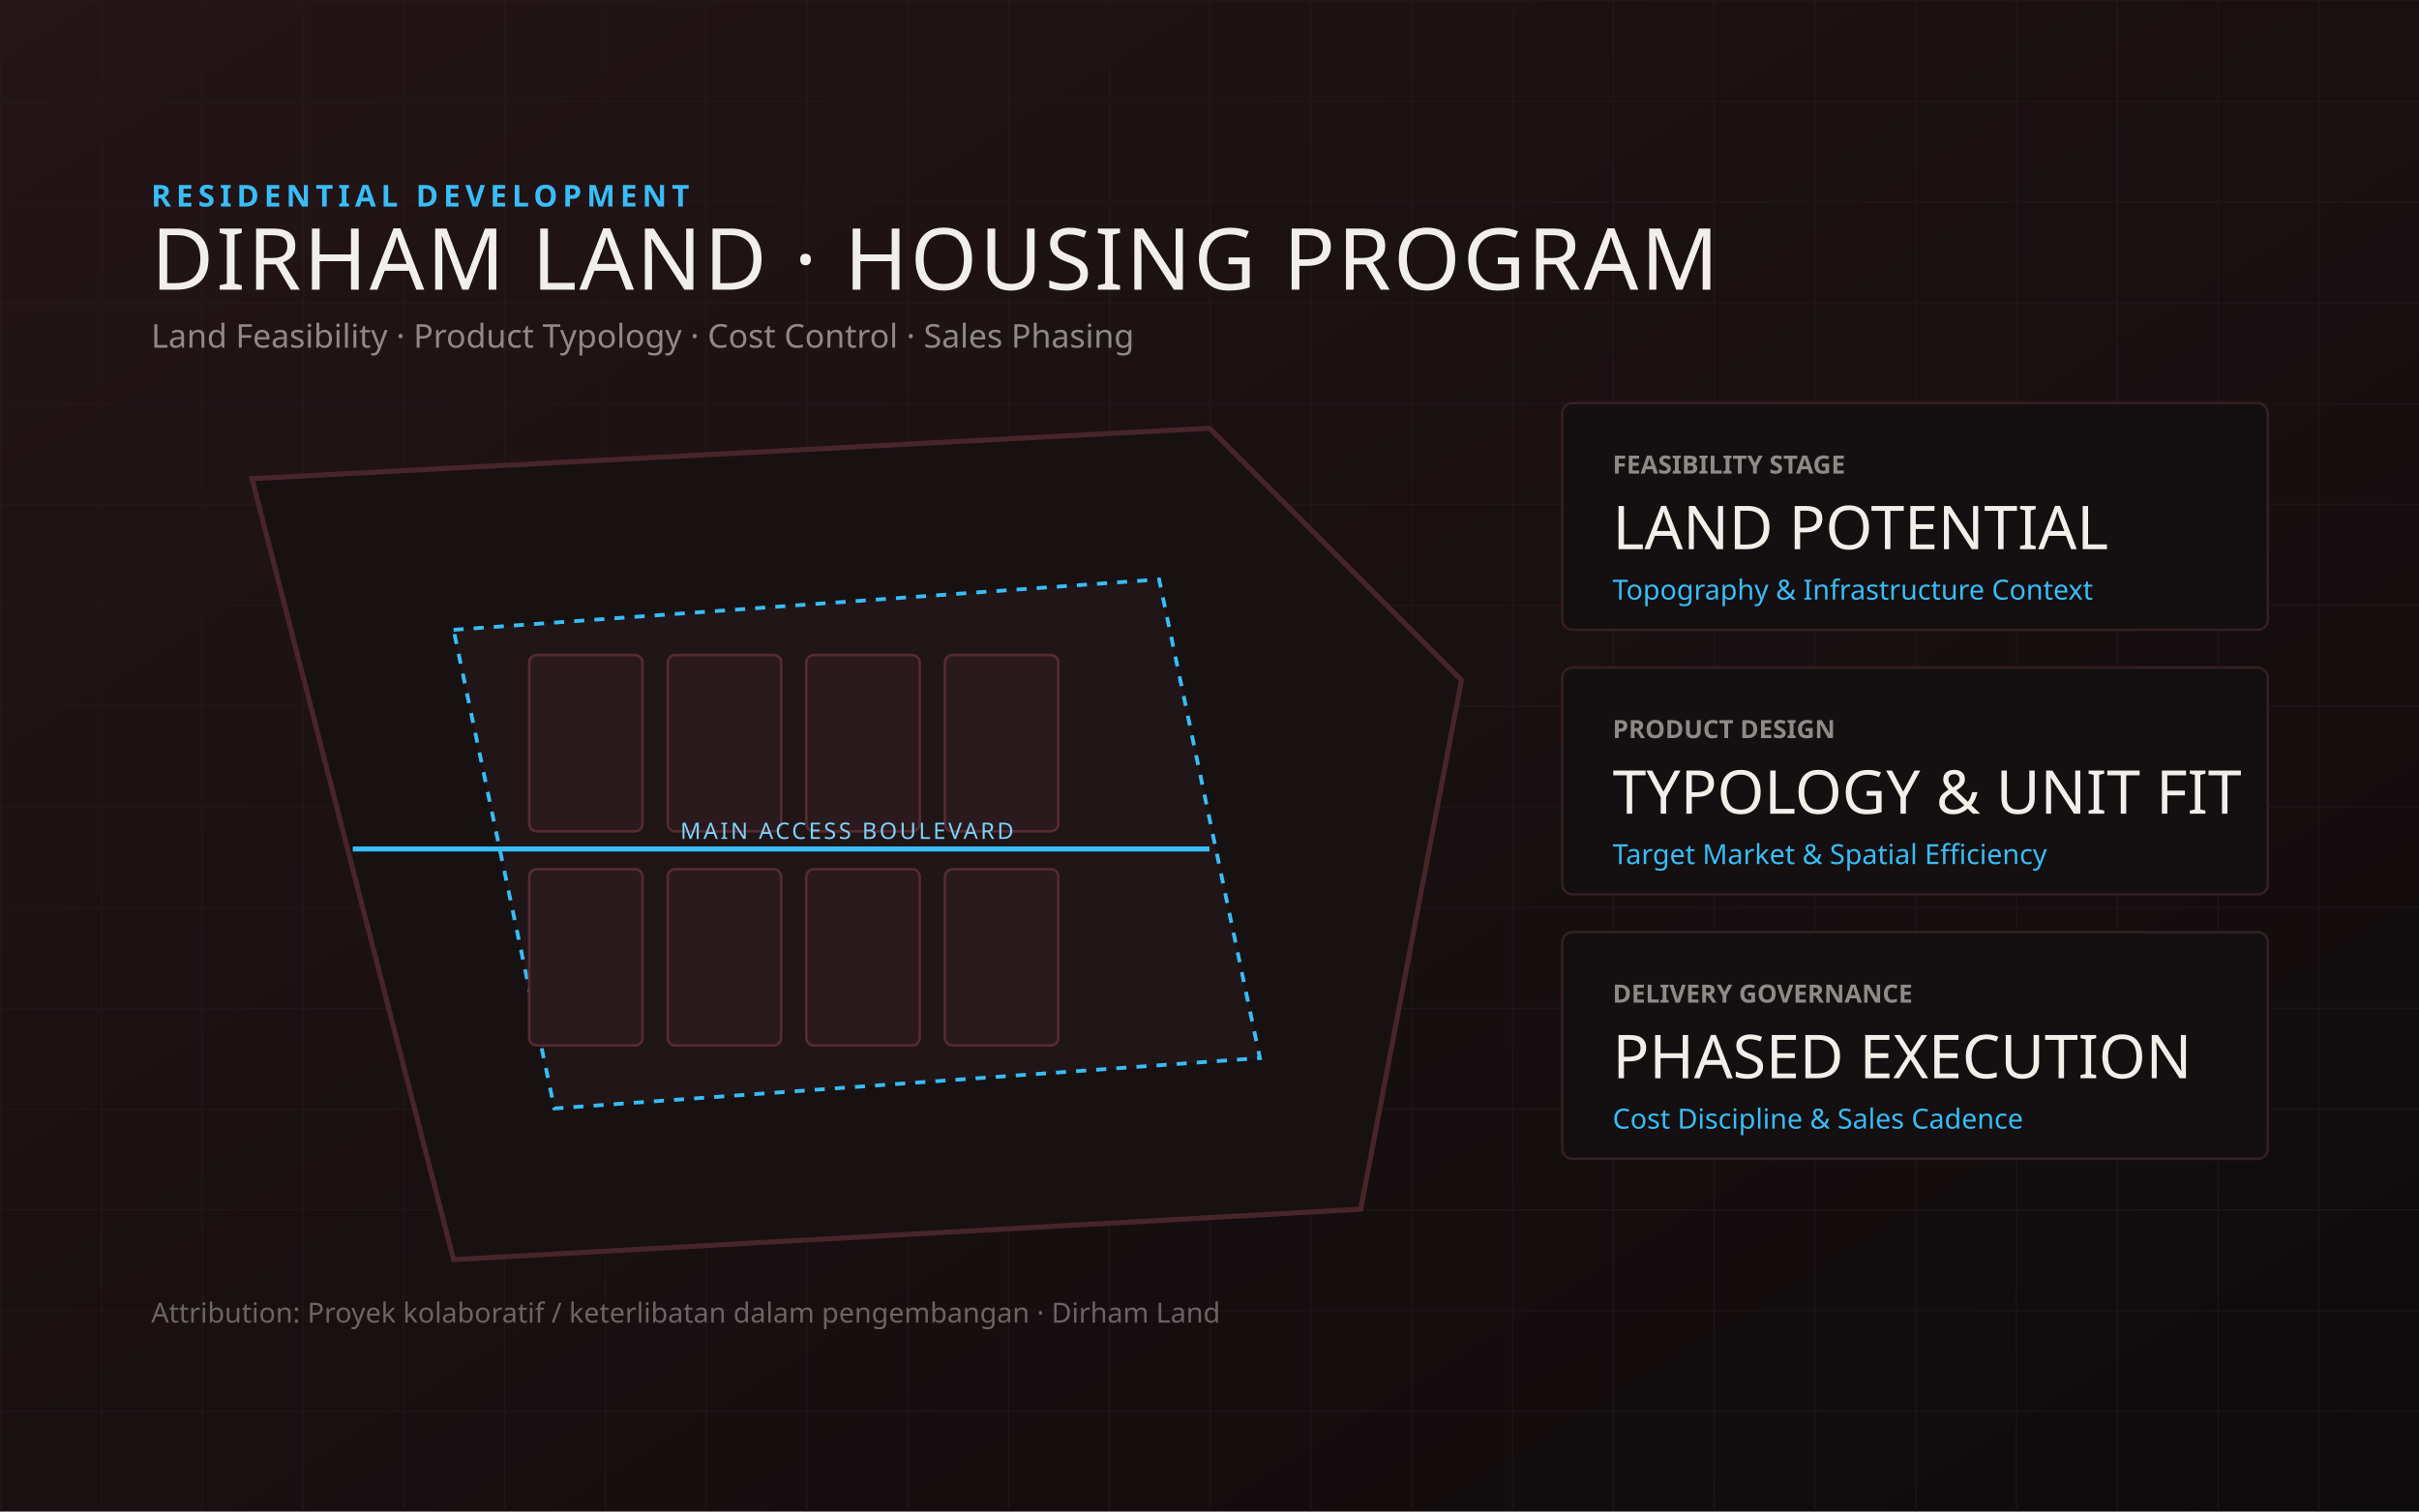
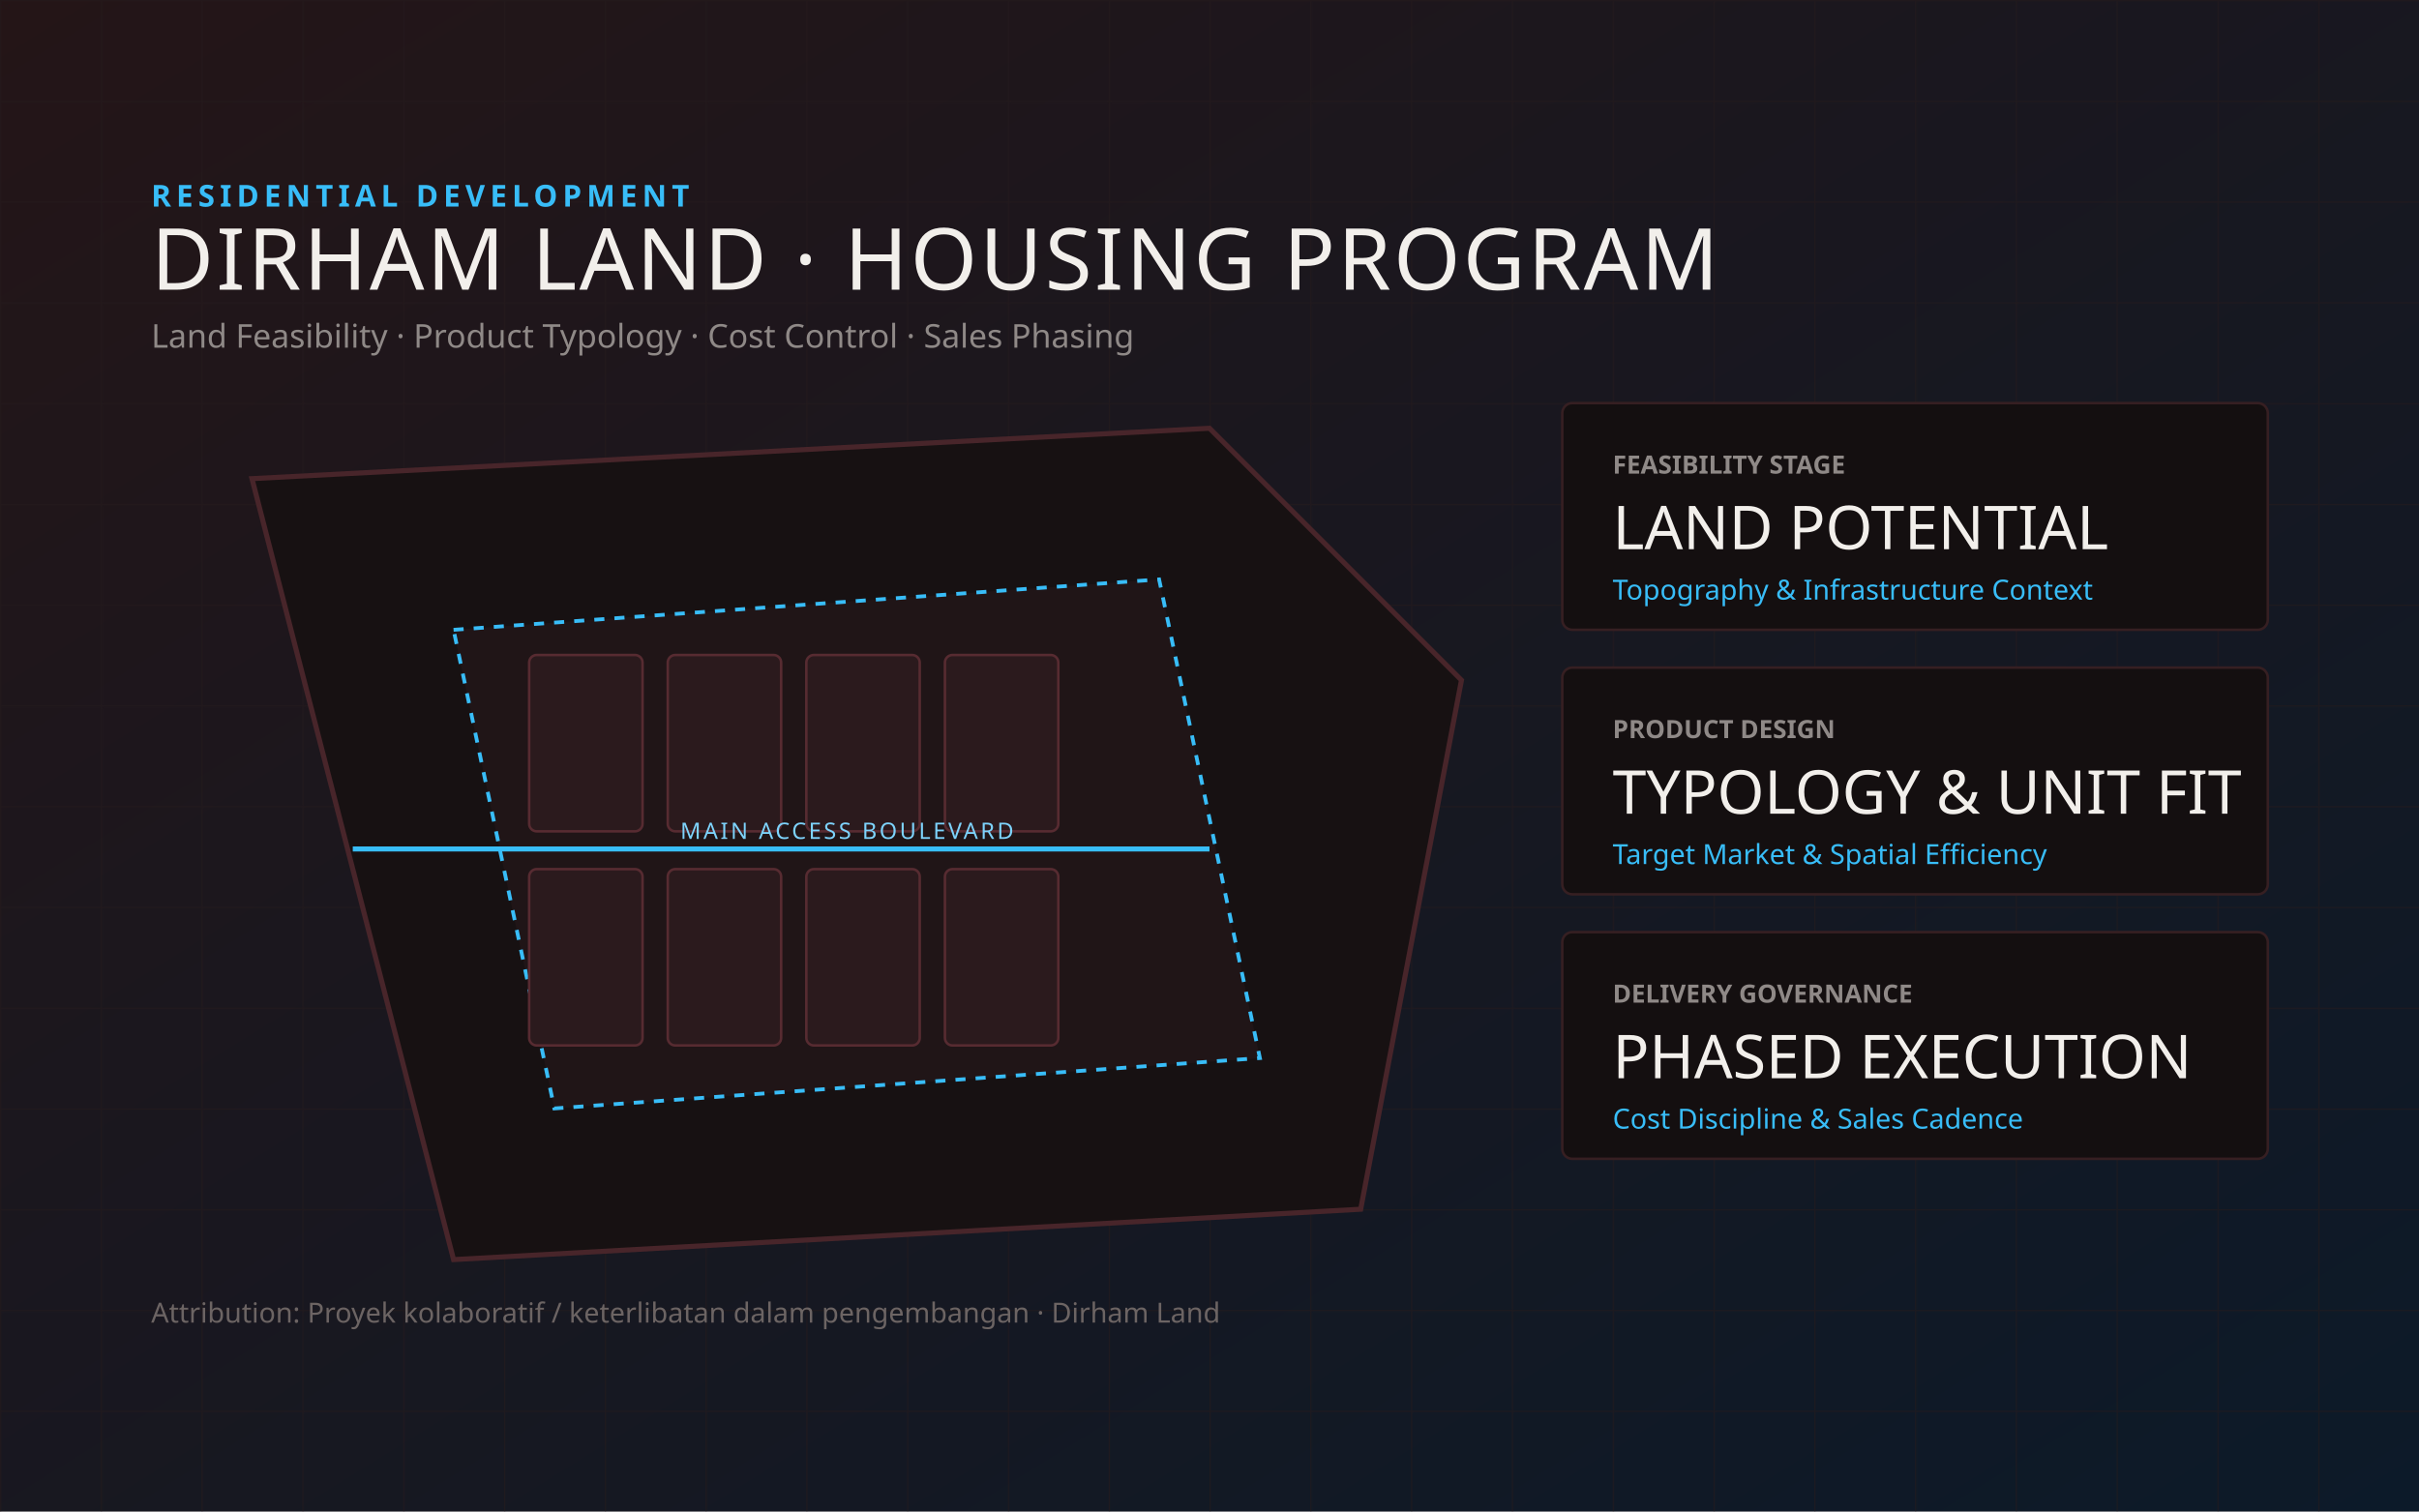
- <svg xmlns="http://www.w3.org/2000/svg" viewBox="0 0 960 600" width="960" height="600" style="background:#0e0b0c">
+ <svg xmlns="http://www.w3.org/2000/svg" viewBox="0 0 960 600" width="960" height="600" style="background:#0c1a29">
  <defs>
    <linearGradient id="gridGrad" x1="0%" y1="0%" x2="100%" y2="100%">
      <stop offset="0%" stop-color="#241517" />
-       <stop offset="100%" stop-color="#0e0b0c" />
+       <stop offset="100%" stop-color="#0c1a29" />
    </linearGradient>
    <linearGradient id="accentRed" x1="0%" y1="0%" x2="100%" y2="0%">
      <stop offset="0%" stop-color="#38BDF8" />
      <stop offset="100%" stop-color="#7DD3FC" />
    </linearGradient>
    <pattern id="grid" width="40" height="40" patternUnits="userSpaceOnUse">
      <path d="M 40 0 L 0 0 0 40" fill="none" stroke="#251b1d" stroke-width="1" />
    </pattern>
  </defs>
  <rect width="960" height="600" fill="url(#gridGrad)" />
  <rect width="960" height="600" fill="url(#grid)" opacity="0.6" />
  <g transform="translate(60, 50)">
    <text x="0" y="32" font-family="'Manrope', sans-serif" font-size="12" font-weight="700" fill="#38BDF8" letter-spacing="2">RESIDENTIAL DEVELOPMENT</text>
    <text x="0" y="65" font-family="'Anton', sans-serif" font-size="34" fill="#f2efeb" letter-spacing="1">DIRHAM LAND · HOUSING PROGRAM</text>
    <text x="0" y="88" font-family="'Manrope', sans-serif" font-size="13" fill="#8f8987">Land Feasibility · Product Typology · Cost Control · Sales Phasing</text>
    <path d="M 40 140 L 420 120 L 520 220 L 480 430 L 120 450 Z" fill="#171112" stroke="#48252a" stroke-width="2" />
    <path d="M 120 200 L 400 180 L 440 370 L 160 390 Z" fill="#201517" stroke="#38BDF8" stroke-width="1.5" stroke-dasharray="4,4" />
    <g fill="#2b1a1d" stroke="#572b31" stroke-width="1">
      <rect x="150" y="210" width="45" height="70" rx="3" />
      <rect x="205" y="210" width="45" height="70" rx="3" />
      <rect x="260" y="210" width="45" height="70" rx="3" />
      <rect x="315" y="210" width="45" height="70" rx="3" />
      <rect x="150" y="295" width="45" height="70" rx="3" />
      <rect x="205" y="295" width="45" height="70" rx="3" />
      <rect x="260" y="295" width="45" height="70" rx="3" />
      <rect x="315" y="295" width="45" height="70" rx="3" />
    </g>
    <line x1="80" y1="287" x2="420" y2="287" stroke="#38BDF8" stroke-width="2" />
    <text x="210" y="283" font-family="'Manrope', sans-serif" font-size="9" fill="#7DD3FC" letter-spacing="1">MAIN ACCESS BOULEVARD</text>
    <g transform="translate(560, 110)">
      <rect x="0" y="0" width="280" height="90" rx="4" fill="#140f10" stroke="#361f22" />
      <text x="20" y="28" font-family="'Manrope', sans-serif" font-size="10" font-weight="700" fill="#8f8987">FEASIBILITY STAGE</text>
      <text x="20" y="58" font-family="'Anton', sans-serif" font-size="24" fill="#f2efeb">LAND POTENTIAL</text>
      <text x="20" y="78" font-family="'Manrope', sans-serif" font-size="11" fill="#38BDF8">Topography &amp; Infrastructure Context</text>
      <rect x="0" y="105" width="280" height="90" rx="4" fill="#140f10" stroke="#361f22" />
      <text x="20" y="133" font-family="'Manrope', sans-serif" font-size="10" font-weight="700" fill="#8f8987">PRODUCT DESIGN</text>
      <text x="20" y="163" font-family="'Anton', sans-serif" font-size="24" fill="#f2efeb">TYPOLOGY &amp; UNIT FIT</text>
      <text x="20" y="183" font-family="'Manrope', sans-serif" font-size="11" fill="#38BDF8">Target Market &amp; Spatial Efficiency</text>
      <rect x="0" y="210" width="280" height="90" rx="4" fill="#140f10" stroke="#361f22" />
      <text x="20" y="238" font-family="'Manrope', sans-serif" font-size="10" font-weight="700" fill="#8f8987">DELIVERY GOVERNANCE</text>
      <text x="20" y="268" font-family="'Anton', sans-serif" font-size="24" fill="#f2efeb">PHASED EXECUTION</text>
      <text x="20" y="288" font-family="'Manrope', sans-serif" font-size="11" fill="#38BDF8">Cost Discipline &amp; Sales Cadence</text>
    </g>
    <text x="0" y="475" font-family="'Manrope', sans-serif" font-size="11" fill="#6c6463">Attribution: Proyek kolaboratif / keterlibatan dalam pengembangan · Dirham Land</text>
  </g>
</svg>
